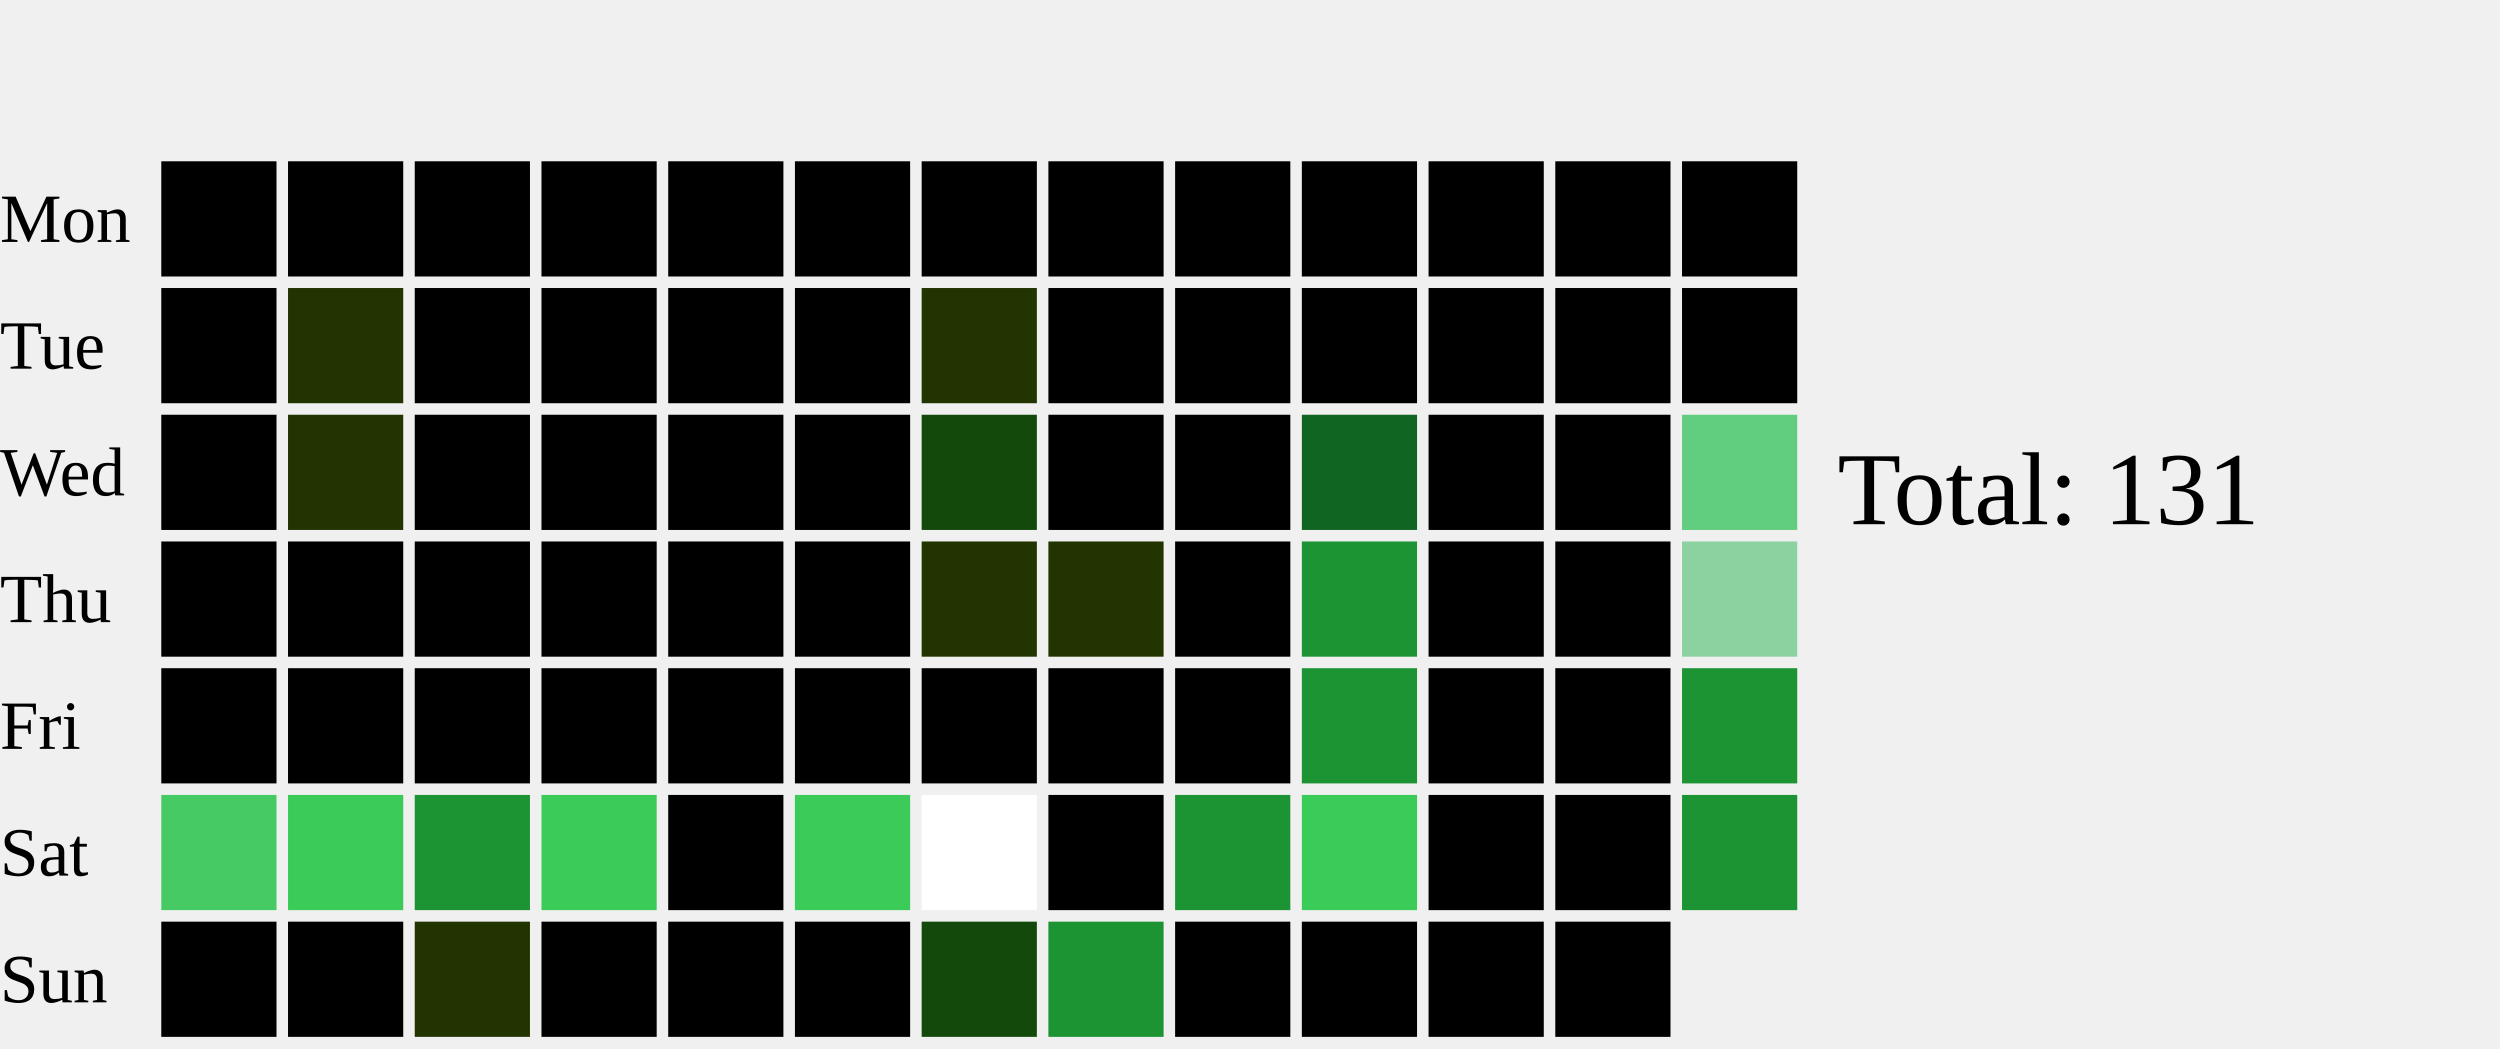
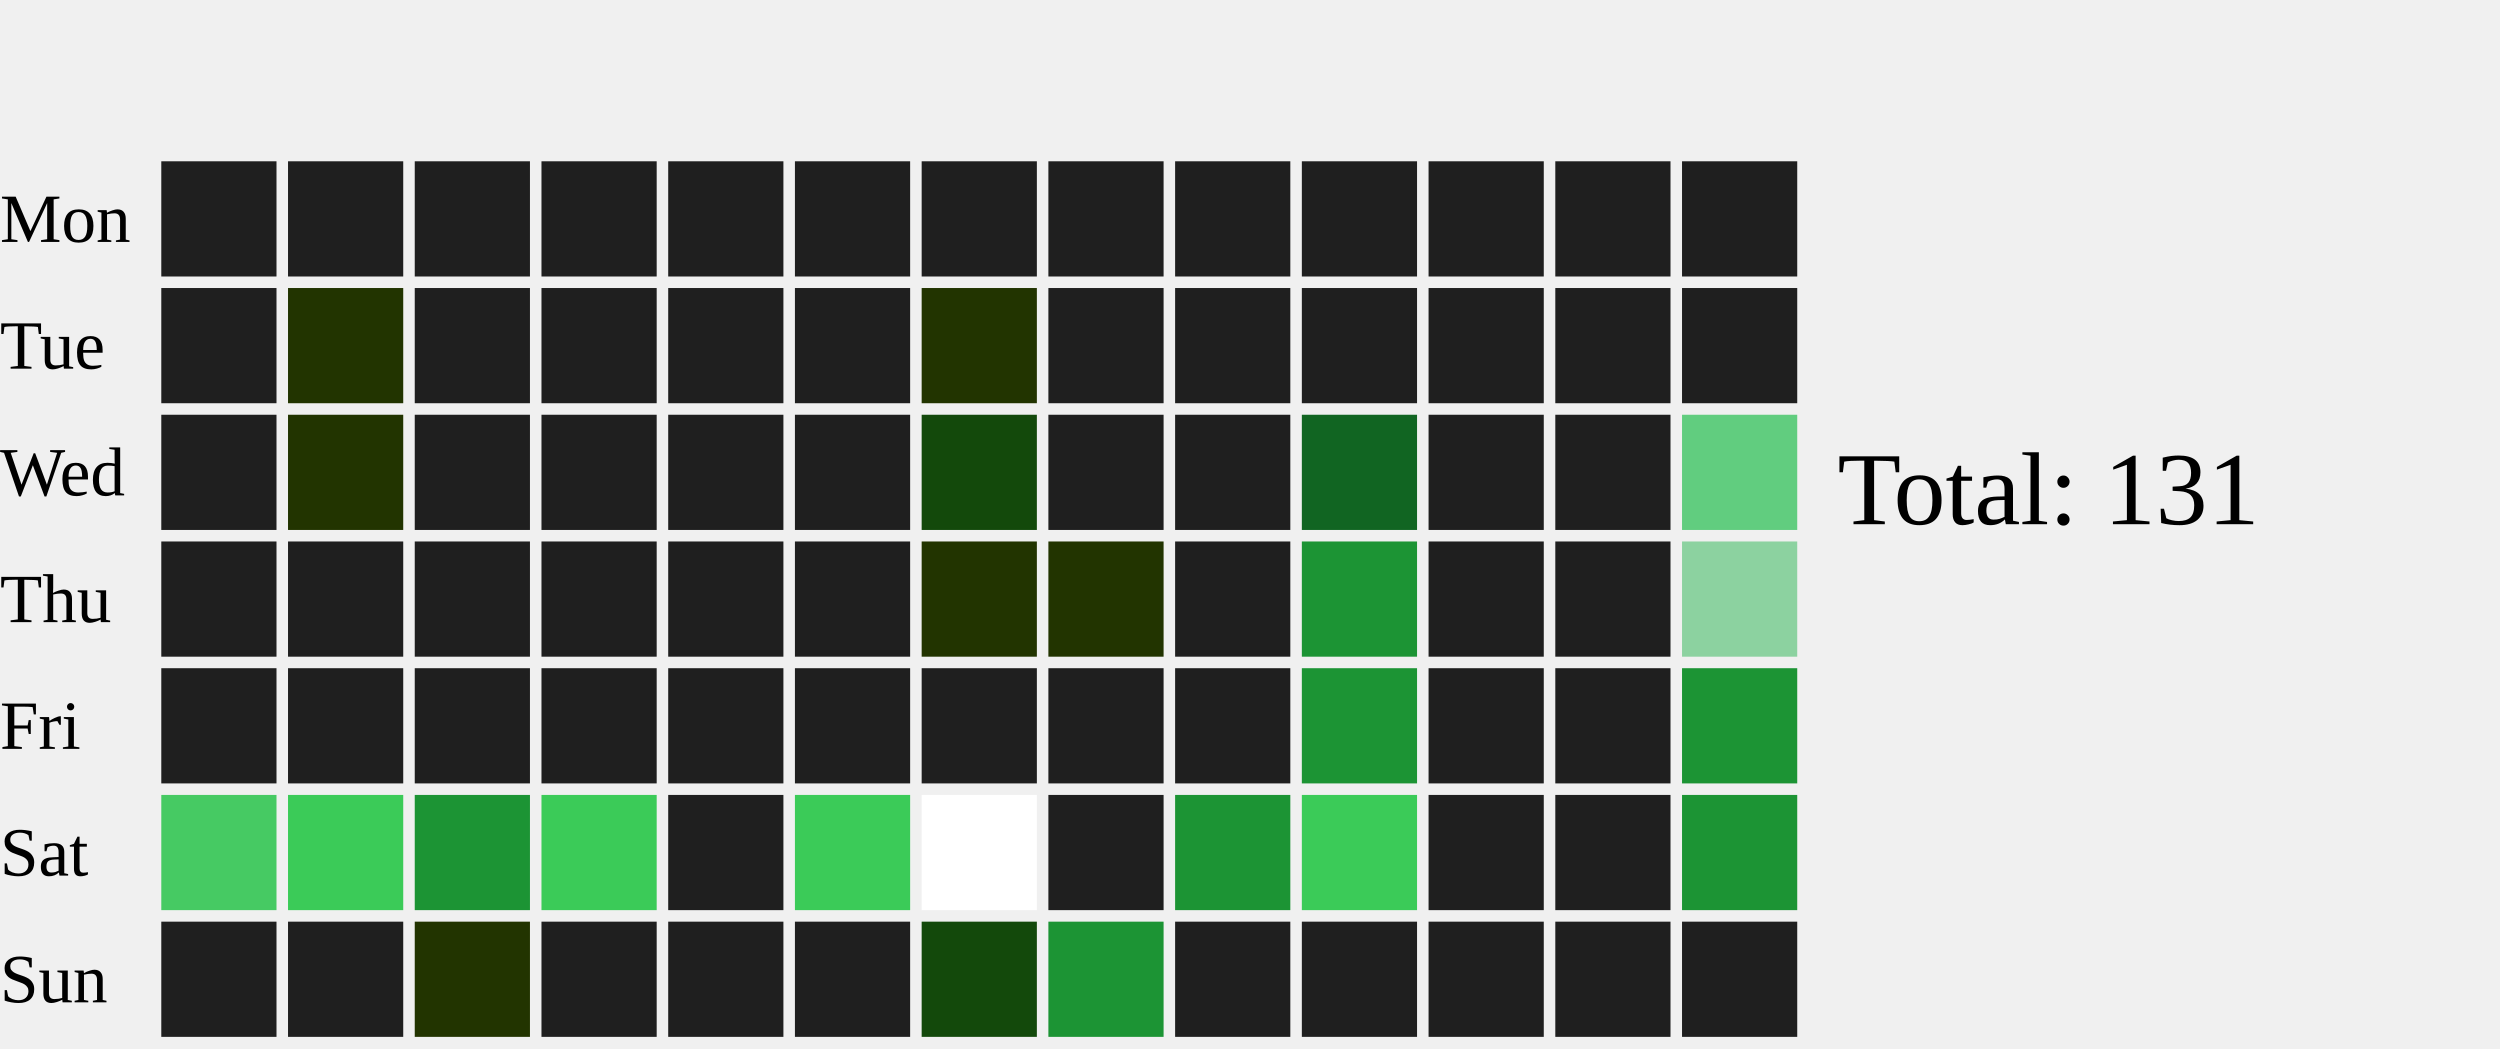
<svg xmlns="http://www.w3.org/2000/svg" width="434" height="182">
  <text x="0" y="42.0" font-size="12" fill="black">Mon</text>
  <text x="0" y="64.0" font-size="12" fill="black">Tue</text>
  <text x="0" y="86.0" font-size="12" fill="black">Wed</text>
  <text x="0" y="108.0" font-size="12" fill="black">Thu</text>
  <text x="0" y="130.0" font-size="12" fill="black">Fri</text>
  <text x="0" y="152.0" font-size="12" fill="black">Sat</text>
  <text x="0" y="174.0" font-size="12" fill="black">Sun</text>
-   <rect x="28" y="28" width="20" height="20" fill="#000000">
+   <rect x="28" y="28" width="20" height="20" fill="#1F1F1F">
    </rect>
-   <rect x="28" y="50" width="20" height="20" fill="#000000">
+   <rect x="28" y="50" width="20" height="20" fill="#1F1F1F">
    </rect>
-   <rect x="28" y="72" width="20" height="20" fill="#000000">
+   <rect x="28" y="72" width="20" height="20" fill="#1F1F1F">
    </rect>
-   <rect x="28" y="94" width="20" height="20" fill="#000000">
+   <rect x="28" y="94" width="20" height="20" fill="#1F1F1F">
    </rect>
-   <rect x="28" y="116" width="20" height="20" fill="#000000">
+   <rect x="28" y="116" width="20" height="20" fill="#1F1F1F">
    </rect>
  <rect x="28" y="138" width="20" height="20" fill="#46CA63">
    </rect>
-   <rect x="28" y="160" width="20" height="20" fill="#000000">
+   <rect x="28" y="160" width="20" height="20" fill="#1F1F1F">
    </rect>
-   <rect x="50" y="28" width="20" height="20" fill="#000000">
+   <rect x="50" y="28" width="20" height="20" fill="#1F1F1F">
    </rect>
  <rect x="50" y="50" width="20" height="20" fill="#223400">
    </rect>
  <rect x="50" y="72" width="20" height="20" fill="#223400">
    </rect>
-   <rect x="50" y="94" width="20" height="20" fill="#000000">
+   <rect x="50" y="94" width="20" height="20" fill="#1F1F1F">
    </rect>
-   <rect x="50" y="116" width="20" height="20" fill="#000000">
+   <rect x="50" y="116" width="20" height="20" fill="#1F1F1F">
    </rect>
  <rect x="50" y="138" width="20" height="20" fill="#3BCB58">
    </rect>
-   <rect x="50" y="160" width="20" height="20" fill="#000000">
+   <rect x="50" y="160" width="20" height="20" fill="#1F1F1F">
    </rect>
-   <rect x="72" y="28" width="20" height="20" fill="#000000">
+   <rect x="72" y="28" width="20" height="20" fill="#1F1F1F">
    </rect>
-   <rect x="72" y="50" width="20" height="20" fill="#000000">
+   <rect x="72" y="50" width="20" height="20" fill="#1F1F1F">
    </rect>
-   <rect x="72" y="72" width="20" height="20" fill="#000000">
+   <rect x="72" y="72" width="20" height="20" fill="#1F1F1F">
    </rect>
-   <rect x="72" y="94" width="20" height="20" fill="#000000">
+   <rect x="72" y="94" width="20" height="20" fill="#1F1F1F">
    </rect>
-   <rect x="72" y="116" width="20" height="20" fill="#000000">
+   <rect x="72" y="116" width="20" height="20" fill="#1F1F1F">
    </rect>
  <rect x="72" y="138" width="20" height="20" fill="#1C9434">
    </rect>
  <rect x="72" y="160" width="20" height="20" fill="#223400">
    </rect>
-   <rect x="94" y="28" width="20" height="20" fill="#000000">
+   <rect x="94" y="28" width="20" height="20" fill="#1F1F1F">
    </rect>
-   <rect x="94" y="50" width="20" height="20" fill="#000000">
+   <rect x="94" y="50" width="20" height="20" fill="#1F1F1F">
    </rect>
-   <rect x="94" y="72" width="20" height="20" fill="#000000">
+   <rect x="94" y="72" width="20" height="20" fill="#1F1F1F">
    </rect>
-   <rect x="94" y="94" width="20" height="20" fill="#000000">
+   <rect x="94" y="94" width="20" height="20" fill="#1F1F1F">
    </rect>
-   <rect x="94" y="116" width="20" height="20" fill="#000000">
+   <rect x="94" y="116" width="20" height="20" fill="#1F1F1F">
    </rect>
  <rect x="94" y="138" width="20" height="20" fill="#3BCB58">
    </rect>
-   <rect x="94" y="160" width="20" height="20" fill="#000000">
+   <rect x="94" y="160" width="20" height="20" fill="#1F1F1F">
    </rect>
-   <rect x="116" y="28" width="20" height="20" fill="#000000">
+   <rect x="116" y="28" width="20" height="20" fill="#1F1F1F">
    </rect>
-   <rect x="116" y="50" width="20" height="20" fill="#000000">
+   <rect x="116" y="50" width="20" height="20" fill="#1F1F1F">
    </rect>
-   <rect x="116" y="72" width="20" height="20" fill="#000000">
+   <rect x="116" y="72" width="20" height="20" fill="#1F1F1F">
    </rect>
-   <rect x="116" y="94" width="20" height="20" fill="#000000">
+   <rect x="116" y="94" width="20" height="20" fill="#1F1F1F">
    </rect>
-   <rect x="116" y="116" width="20" height="20" fill="#000000">
+   <rect x="116" y="116" width="20" height="20" fill="#1F1F1F">
    </rect>
-   <rect x="116" y="138" width="20" height="20" fill="#000000">
+   <rect x="116" y="138" width="20" height="20" fill="#1F1F1F">
    </rect>
-   <rect x="116" y="160" width="20" height="20" fill="#000000">
+   <rect x="116" y="160" width="20" height="20" fill="#1F1F1F">
    </rect>
-   <rect x="138" y="28" width="20" height="20" fill="#000000">
+   <rect x="138" y="28" width="20" height="20" fill="#1F1F1F">
    </rect>
-   <rect x="138" y="50" width="20" height="20" fill="#000000">
+   <rect x="138" y="50" width="20" height="20" fill="#1F1F1F">
    </rect>
-   <rect x="138" y="72" width="20" height="20" fill="#000000">
+   <rect x="138" y="72" width="20" height="20" fill="#1F1F1F">
    </rect>
-   <rect x="138" y="94" width="20" height="20" fill="#000000">
+   <rect x="138" y="94" width="20" height="20" fill="#1F1F1F">
    </rect>
-   <rect x="138" y="116" width="20" height="20" fill="#000000">
+   <rect x="138" y="116" width="20" height="20" fill="#1F1F1F">
    </rect>
  <rect x="138" y="138" width="20" height="20" fill="#3BCB58">
    </rect>
-   <rect x="138" y="160" width="20" height="20" fill="#000000">
+   <rect x="138" y="160" width="20" height="20" fill="#1F1F1F">
    </rect>
-   <rect x="160" y="28" width="20" height="20" fill="#000000">
+   <rect x="160" y="28" width="20" height="20" fill="#1F1F1F">
    </rect>
  <rect x="160" y="50" width="20" height="20" fill="#223400">
    </rect>
  <rect x="160" y="72" width="20" height="20" fill="#13490b">
    </rect>
  <rect x="160" y="94" width="20" height="20" fill="#223400">
    </rect>
-   <rect x="160" y="116" width="20" height="20" fill="#000000">
+   <rect x="160" y="116" width="20" height="20" fill="#1F1F1F">
    </rect>
  <rect x="160" y="138" width="20" height="20" fill="#FFFFFF">
    </rect>
  <rect x="160" y="160" width="20" height="20" fill="#13490b">
    </rect>
-   <rect x="182" y="28" width="20" height="20" fill="#000000">
+   <rect x="182" y="28" width="20" height="20" fill="#1F1F1F">
    </rect>
-   <rect x="182" y="50" width="20" height="20" fill="#000000">
+   <rect x="182" y="50" width="20" height="20" fill="#1F1F1F">
    </rect>
-   <rect x="182" y="72" width="20" height="20" fill="#000000">
+   <rect x="182" y="72" width="20" height="20" fill="#1F1F1F">
    </rect>
  <rect x="182" y="94" width="20" height="20" fill="#223400">
    </rect>
-   <rect x="182" y="116" width="20" height="20" fill="#000000">
+   <rect x="182" y="116" width="20" height="20" fill="#1F1F1F">
    </rect>
-   <rect x="182" y="138" width="20" height="20" fill="#000000">
+   <rect x="182" y="138" width="20" height="20" fill="#1F1F1F">
    </rect>
  <rect x="182" y="160" width="20" height="20" fill="#1C9434">
    </rect>
-   <rect x="204" y="28" width="20" height="20" fill="#000000">
+   <rect x="204" y="28" width="20" height="20" fill="#1F1F1F">
    </rect>
-   <rect x="204" y="50" width="20" height="20" fill="#000000">
+   <rect x="204" y="50" width="20" height="20" fill="#1F1F1F">
    </rect>
-   <rect x="204" y="72" width="20" height="20" fill="#000000">
+   <rect x="204" y="72" width="20" height="20" fill="#1F1F1F">
    </rect>
-   <rect x="204" y="94" width="20" height="20" fill="#000000">
+   <rect x="204" y="94" width="20" height="20" fill="#1F1F1F">
    </rect>
-   <rect x="204" y="116" width="20" height="20" fill="#000000">
+   <rect x="204" y="116" width="20" height="20" fill="#1F1F1F">
    </rect>
  <rect x="204" y="138" width="20" height="20" fill="#1C9434">
    </rect>
-   <rect x="204" y="160" width="20" height="20" fill="#000000">
+   <rect x="204" y="160" width="20" height="20" fill="#1F1F1F">
    </rect>
-   <rect x="226" y="28" width="20" height="20" fill="#000000">
+   <rect x="226" y="28" width="20" height="20" fill="#1F1F1F">
    </rect>
-   <rect x="226" y="50" width="20" height="20" fill="#000000">
+   <rect x="226" y="50" width="20" height="20" fill="#1F1F1F">
    </rect>
  <rect x="226" y="72" width="20" height="20" fill="#116522">
    </rect>
  <rect x="226" y="94" width="20" height="20" fill="#1C9434">
    </rect>
  <rect x="226" y="116" width="20" height="20" fill="#1C9434">
    </rect>
  <rect x="226" y="138" width="20" height="20" fill="#3BCB58">
    </rect>
-   <rect x="226" y="160" width="20" height="20" fill="#000000">
+   <rect x="226" y="160" width="20" height="20" fill="#1F1F1F">
    </rect>
-   <rect x="248" y="28" width="20" height="20" fill="#000000">
+   <rect x="248" y="28" width="20" height="20" fill="#1F1F1F">
    </rect>
-   <rect x="248" y="50" width="20" height="20" fill="#000000">
+   <rect x="248" y="50" width="20" height="20" fill="#1F1F1F">
    </rect>
-   <rect x="248" y="72" width="20" height="20" fill="#000000">
+   <rect x="248" y="72" width="20" height="20" fill="#1F1F1F">
    </rect>
-   <rect x="248" y="94" width="20" height="20" fill="#000000">
+   <rect x="248" y="94" width="20" height="20" fill="#1F1F1F">
    </rect>
-   <rect x="248" y="116" width="20" height="20" fill="#000000">
+   <rect x="248" y="116" width="20" height="20" fill="#1F1F1F">
    </rect>
-   <rect x="248" y="138" width="20" height="20" fill="#000000">
+   <rect x="248" y="138" width="20" height="20" fill="#1F1F1F">
    </rect>
-   <rect x="248" y="160" width="20" height="20" fill="#000000">
+   <rect x="248" y="160" width="20" height="20" fill="#1F1F1F">
    </rect>
-   <rect x="270" y="28" width="20" height="20" fill="#000000">
+   <rect x="270" y="28" width="20" height="20" fill="#1F1F1F">
    </rect>
-   <rect x="270" y="50" width="20" height="20" fill="#000000">
+   <rect x="270" y="50" width="20" height="20" fill="#1F1F1F">
    </rect>
-   <rect x="270" y="72" width="20" height="20" fill="#000000">
+   <rect x="270" y="72" width="20" height="20" fill="#1F1F1F">
    </rect>
-   <rect x="270" y="94" width="20" height="20" fill="#000000">
+   <rect x="270" y="94" width="20" height="20" fill="#1F1F1F">
    </rect>
-   <rect x="270" y="116" width="20" height="20" fill="#000000">
+   <rect x="270" y="116" width="20" height="20" fill="#1F1F1F">
    </rect>
-   <rect x="270" y="138" width="20" height="20" fill="#000000">
+   <rect x="270" y="138" width="20" height="20" fill="#1F1F1F">
    </rect>
-   <rect x="270" y="160" width="20" height="20" fill="#000000">
+   <rect x="270" y="160" width="20" height="20" fill="#1F1F1F">
    </rect>
-   <rect x="292" y="28" width="20" height="20" fill="#000000">
+   <rect x="292" y="28" width="20" height="20" fill="#1F1F1F">
    </rect>
-   <rect x="292" y="50" width="20" height="20" fill="#000000">
+   <rect x="292" y="50" width="20" height="20" fill="#1F1F1F">
    </rect>
  <rect x="292" y="72" width="20" height="20" fill="#61CD7F">
    </rect>
  <rect x="292" y="94" width="20" height="20" fill="#8CD2A0">
    </rect>
  <rect x="292" y="116" width="20" height="20" fill="#1C9434">
    </rect>
  <rect x="292" y="138" width="20" height="20" fill="#1C9434">
    </rect>
+   <rect x="292" y="160" width="20" height="20" fill="#1F1F1F">
+     </rect>
  <text x="319" y="91.0" font-size="18" fill="black">Total: 131</text>
</svg>
